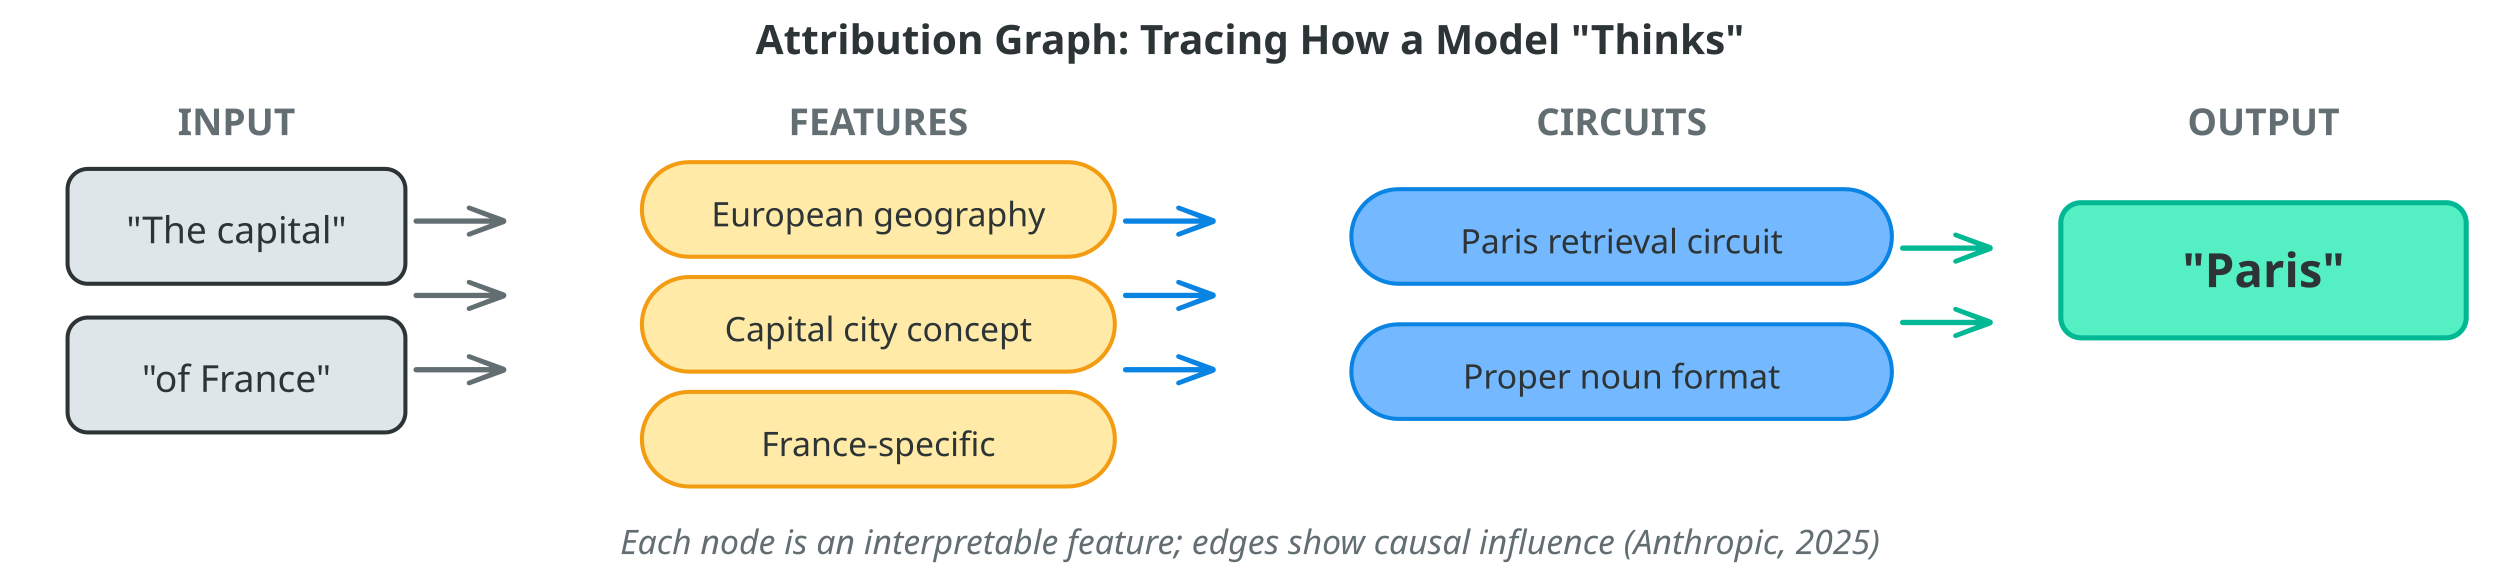
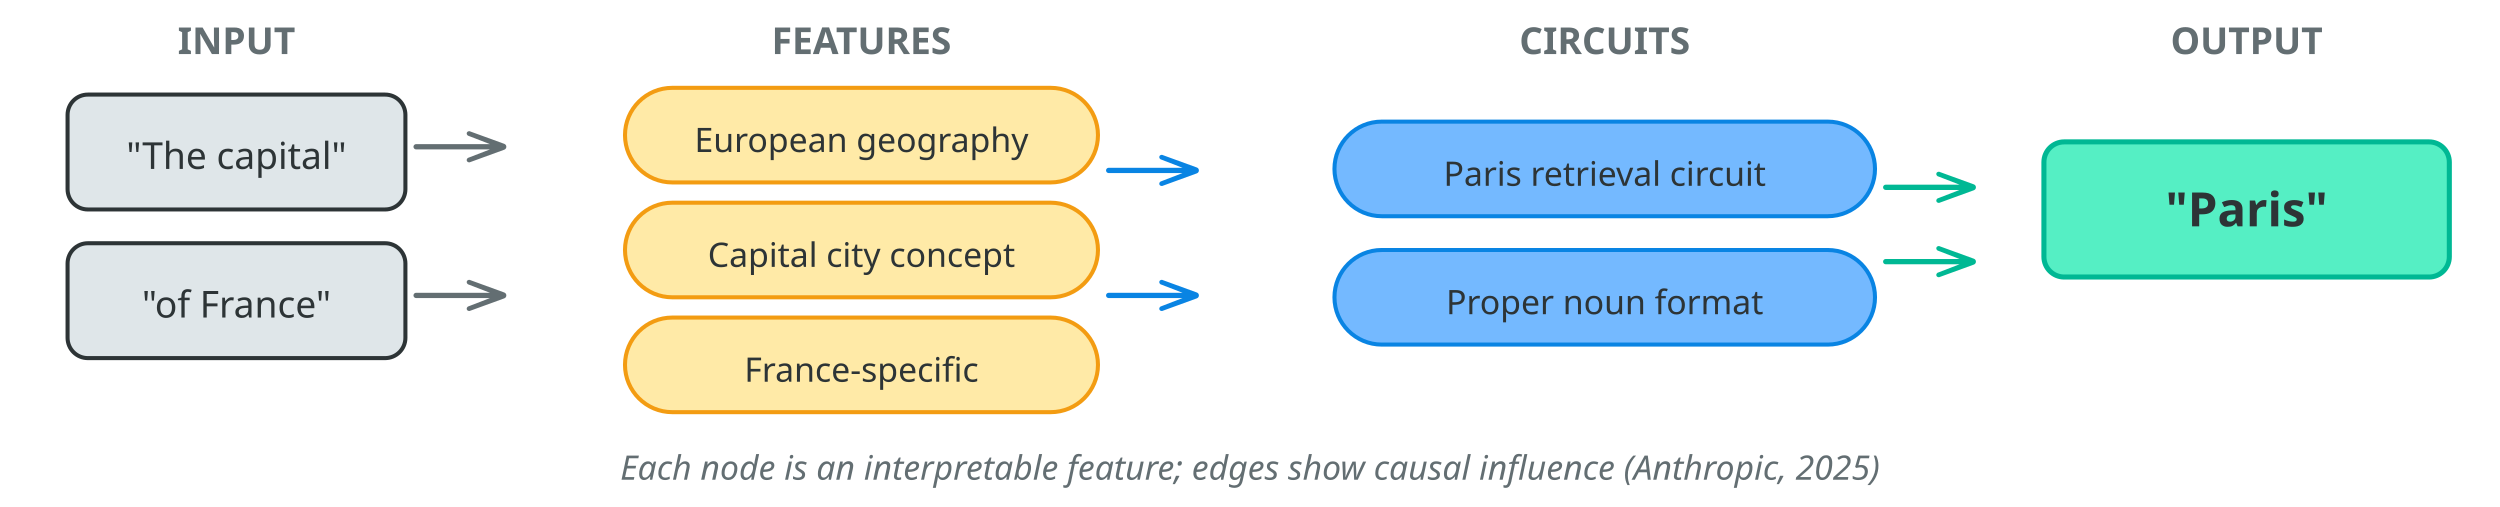
- <svg xmlns="http://www.w3.org/2000/svg" viewBox="0 0 740 170">
+ <svg xmlns="http://www.w3.org/2000/svg" viewBox="0 0 740 150">
  <defs>
    <symbol id="ag-arrow" viewBox="0 0 76.41 27.12">
      <path d="M43.3,1.69c-.92-.1-1.78.32-2.08,1.1-.3.79.06,1.69.83,2.23l1.19.46s0,0,0,0c0,0,0,0,0,0l15.39,5.94H2.98c-1.1,0-2,.9-2,2s.9,2,2,2h55.64l-15.4,5.94s0,0,0,0c0,0,0,0,0,0l-1.17.45c-.77.54-1.14,1.45-.83,2.24.3.78,1.16,1.2,2.09,1.1l1.15-.42s0,0,.01,0c0,0,0,0,0,0l24.98-9.1c2.07-.75,2.06-3.67,0-4.42L44.45,2.11" fill="currentColor" />
    </symbol>
  </defs>
-   <text x="370" y="16" text-anchor="middle" font-size="12" font-family="Avenir,sans-serif" fill="#2d3436" font-weight="bold">Attribution Graph: Tracing How a Model "Thinks"</text>
-   <text x="70" y="40" text-anchor="middle" font-size="11" font-family="Avenir,sans-serif" fill="#636e72" font-weight="bold">INPUT</text>
-   <text x="260" y="40" text-anchor="middle" font-size="11" font-family="Avenir,sans-serif" fill="#636e72" font-weight="bold">FEATURES</text>
-   <text x="480" y="40" text-anchor="middle" font-size="11" font-family="Avenir,sans-serif" fill="#636e72" font-weight="bold">CIRCUITS</text>
-   <text x="670" y="40" text-anchor="middle" font-size="11" font-family="Avenir,sans-serif" fill="#636e72" font-weight="bold">OUTPUT</text>
-   <rect x="20" y="50" width="100" height="34" rx="6" fill="#dfe6e9" stroke="#2d3436" stroke-width="1.2" />
-   <text x="70" y="72" text-anchor="middle" font-size="11" font-family="Avenir,sans-serif" fill="#2d3436">"The capital"</text>
-   <rect x="20" y="94" width="100" height="34" rx="6" fill="#dfe6e9" stroke="#2d3436" stroke-width="1.2" />
-   <text x="70" y="116" text-anchor="middle" font-size="11" font-family="Avenir,sans-serif" fill="#2d3436">"of France"</text>
-   <use href="#ag-arrow" x="122" y="60" width="30" height="11" style="color: #636e72" />
+   <text x="70" y="16" text-anchor="middle" font-size="11" font-family="Avenir,sans-serif" fill="#636e72" font-weight="bold">INPUT</text>
+   <text x="255" y="16" text-anchor="middle" font-size="11" font-family="Avenir,sans-serif" fill="#636e72" font-weight="bold">FEATURES</text>
+   <text x="475" y="16" text-anchor="middle" font-size="11" font-family="Avenir,sans-serif" fill="#636e72" font-weight="bold">CIRCUITS</text>
+   <text x="665" y="16" text-anchor="middle" font-size="11" font-family="Avenir,sans-serif" fill="#636e72" font-weight="bold">OUTPUT</text>
+   <rect x="20" y="28" width="100" height="34" rx="6" fill="#dfe6e9" stroke="#2d3436" stroke-width="1.2" />
+   <text x="70" y="50" text-anchor="middle" font-size="11" font-family="Avenir,sans-serif" fill="#2d3436">"The capital"</text>
+   <rect x="20" y="72" width="100" height="34" rx="6" fill="#dfe6e9" stroke="#2d3436" stroke-width="1.2" />
+   <text x="70" y="94" text-anchor="middle" font-size="11" font-family="Avenir,sans-serif" fill="#2d3436">"of France"</text>
+   <use href="#ag-arrow" x="122" y="38" width="30" height="11" style="color: #636e72" />
  <use href="#ag-arrow" x="122" y="82" width="30" height="11" style="color: #636e72" />
-   <use href="#ag-arrow" x="122" y="104" width="30" height="11" style="color: #636e72" />
-   <rect x="190" y="48" width="140" height="28" rx="14" fill="#ffeaa7" stroke="#f39c12" stroke-width="1.2" />
-   <text x="260" y="67" text-anchor="middle" font-size="10" font-family="Avenir,sans-serif" fill="#2d3436">European geography</text>
-   <rect x="190" y="82" width="140" height="28" rx="14" fill="#ffeaa7" stroke="#f39c12" stroke-width="1.2" />
-   <text x="260" y="101" text-anchor="middle" font-size="10" font-family="Avenir,sans-serif" fill="#2d3436">Capital city concept</text>
-   <rect x="190" y="116" width="140" height="28" rx="14" fill="#ffeaa7" stroke="#f39c12" stroke-width="1.2" />
-   <text x="260" y="135" text-anchor="middle" font-size="10" font-family="Avenir,sans-serif" fill="#2d3436">France-specific</text>
-   <use href="#ag-arrow" x="332" y="60" width="30" height="11" style="color: #0984e3" />
-   <use href="#ag-arrow" x="332" y="82" width="30" height="11" style="color: #0984e3" />
-   <use href="#ag-arrow" x="332" y="104" width="30" height="11" style="color: #0984e3" />
-   <rect x="400" y="56" width="160" height="28" rx="14" fill="#74b9ff" stroke="#0984e3" stroke-width="1.2" />
-   <text x="480" y="75" text-anchor="middle" font-size="10" font-family="Avenir,sans-serif" fill="#2d3436">Paris retrieval circuit</text>
-   <rect x="400" y="96" width="160" height="28" rx="14" fill="#74b9ff" stroke="#0984e3" stroke-width="1.2" />
-   <text x="480" y="115" text-anchor="middle" font-size="10" font-family="Avenir,sans-serif" fill="#2d3436">Proper noun format</text>
-   <use href="#ag-arrow" x="562" y="68" width="30" height="11" style="color: #00b894" />
-   <use href="#ag-arrow" x="562" y="90" width="30" height="11" style="color: #00b894" />
-   <rect x="610" y="60" width="120" height="40" rx="6" fill="#55efc4" stroke="#00b894" stroke-width="1.5" />
-   <text x="670" y="85" text-anchor="middle" font-size="14" font-family="Avenir,sans-serif" fill="#2d3436" font-weight="bold">"Paris"</text>
-   <text x="370" y="164" text-anchor="middle" font-size="10" font-family="Avenir,sans-serif" fill="#636e72" font-style="italic">Each node is an interpretable feature; edges show causal influence (Anthropic, 2025)</text>
+   <rect x="185" y="26" width="140" height="28" rx="14" fill="#ffeaa7" stroke="#f39c12" stroke-width="1.2" />
+   <text x="255" y="45" text-anchor="middle" font-size="10" font-family="Avenir,sans-serif" fill="#2d3436">European geography</text>
+   <rect x="185" y="60" width="140" height="28" rx="14" fill="#ffeaa7" stroke="#f39c12" stroke-width="1.2" />
+   <text x="255" y="79" text-anchor="middle" font-size="10" font-family="Avenir,sans-serif" fill="#2d3436">Capital city concept</text>
+   <rect x="185" y="94" width="140" height="28" rx="14" fill="#ffeaa7" stroke="#f39c12" stroke-width="1.2" />
+   <text x="255" y="113" text-anchor="middle" font-size="10" font-family="Avenir,sans-serif" fill="#2d3436">France-specific</text>
+   <use href="#ag-arrow" x="327" y="45" width="30" height="11" style="color: #0984e3" />
+   <use href="#ag-arrow" x="327" y="82" width="30" height="11" style="color: #0984e3" />
+   <rect x="395" y="36" width="160" height="28" rx="14" fill="#74b9ff" stroke="#0984e3" stroke-width="1.2" />
+   <text x="475" y="55" text-anchor="middle" font-size="10" font-family="Avenir,sans-serif" fill="#2d3436">Paris retrieval circuit</text>
+   <rect x="395" y="74" width="160" height="28" rx="14" fill="#74b9ff" stroke="#0984e3" stroke-width="1.2" />
+   <text x="475" y="93" text-anchor="middle" font-size="10" font-family="Avenir,sans-serif" fill="#2d3436">Proper noun format</text>
+   <use href="#ag-arrow" x="557" y="50" width="30" height="11" style="color: #00b894" />
+   <use href="#ag-arrow" x="557" y="72" width="30" height="11" style="color: #00b894" />
+   <rect x="605" y="42" width="120" height="40" rx="6" fill="#55efc4" stroke="#00b894" stroke-width="1.5" />
+   <text x="665" y="67" text-anchor="middle" font-size="14" font-family="Avenir,sans-serif" fill="#2d3436" font-weight="bold">"Paris"</text>
+   <text x="370" y="142" text-anchor="middle" font-size="10" font-family="Avenir,sans-serif" fill="#636e72" font-style="italic">Each node is an interpretable feature; edges show causal influence (Anthropic, 2025)</text>
</svg>
